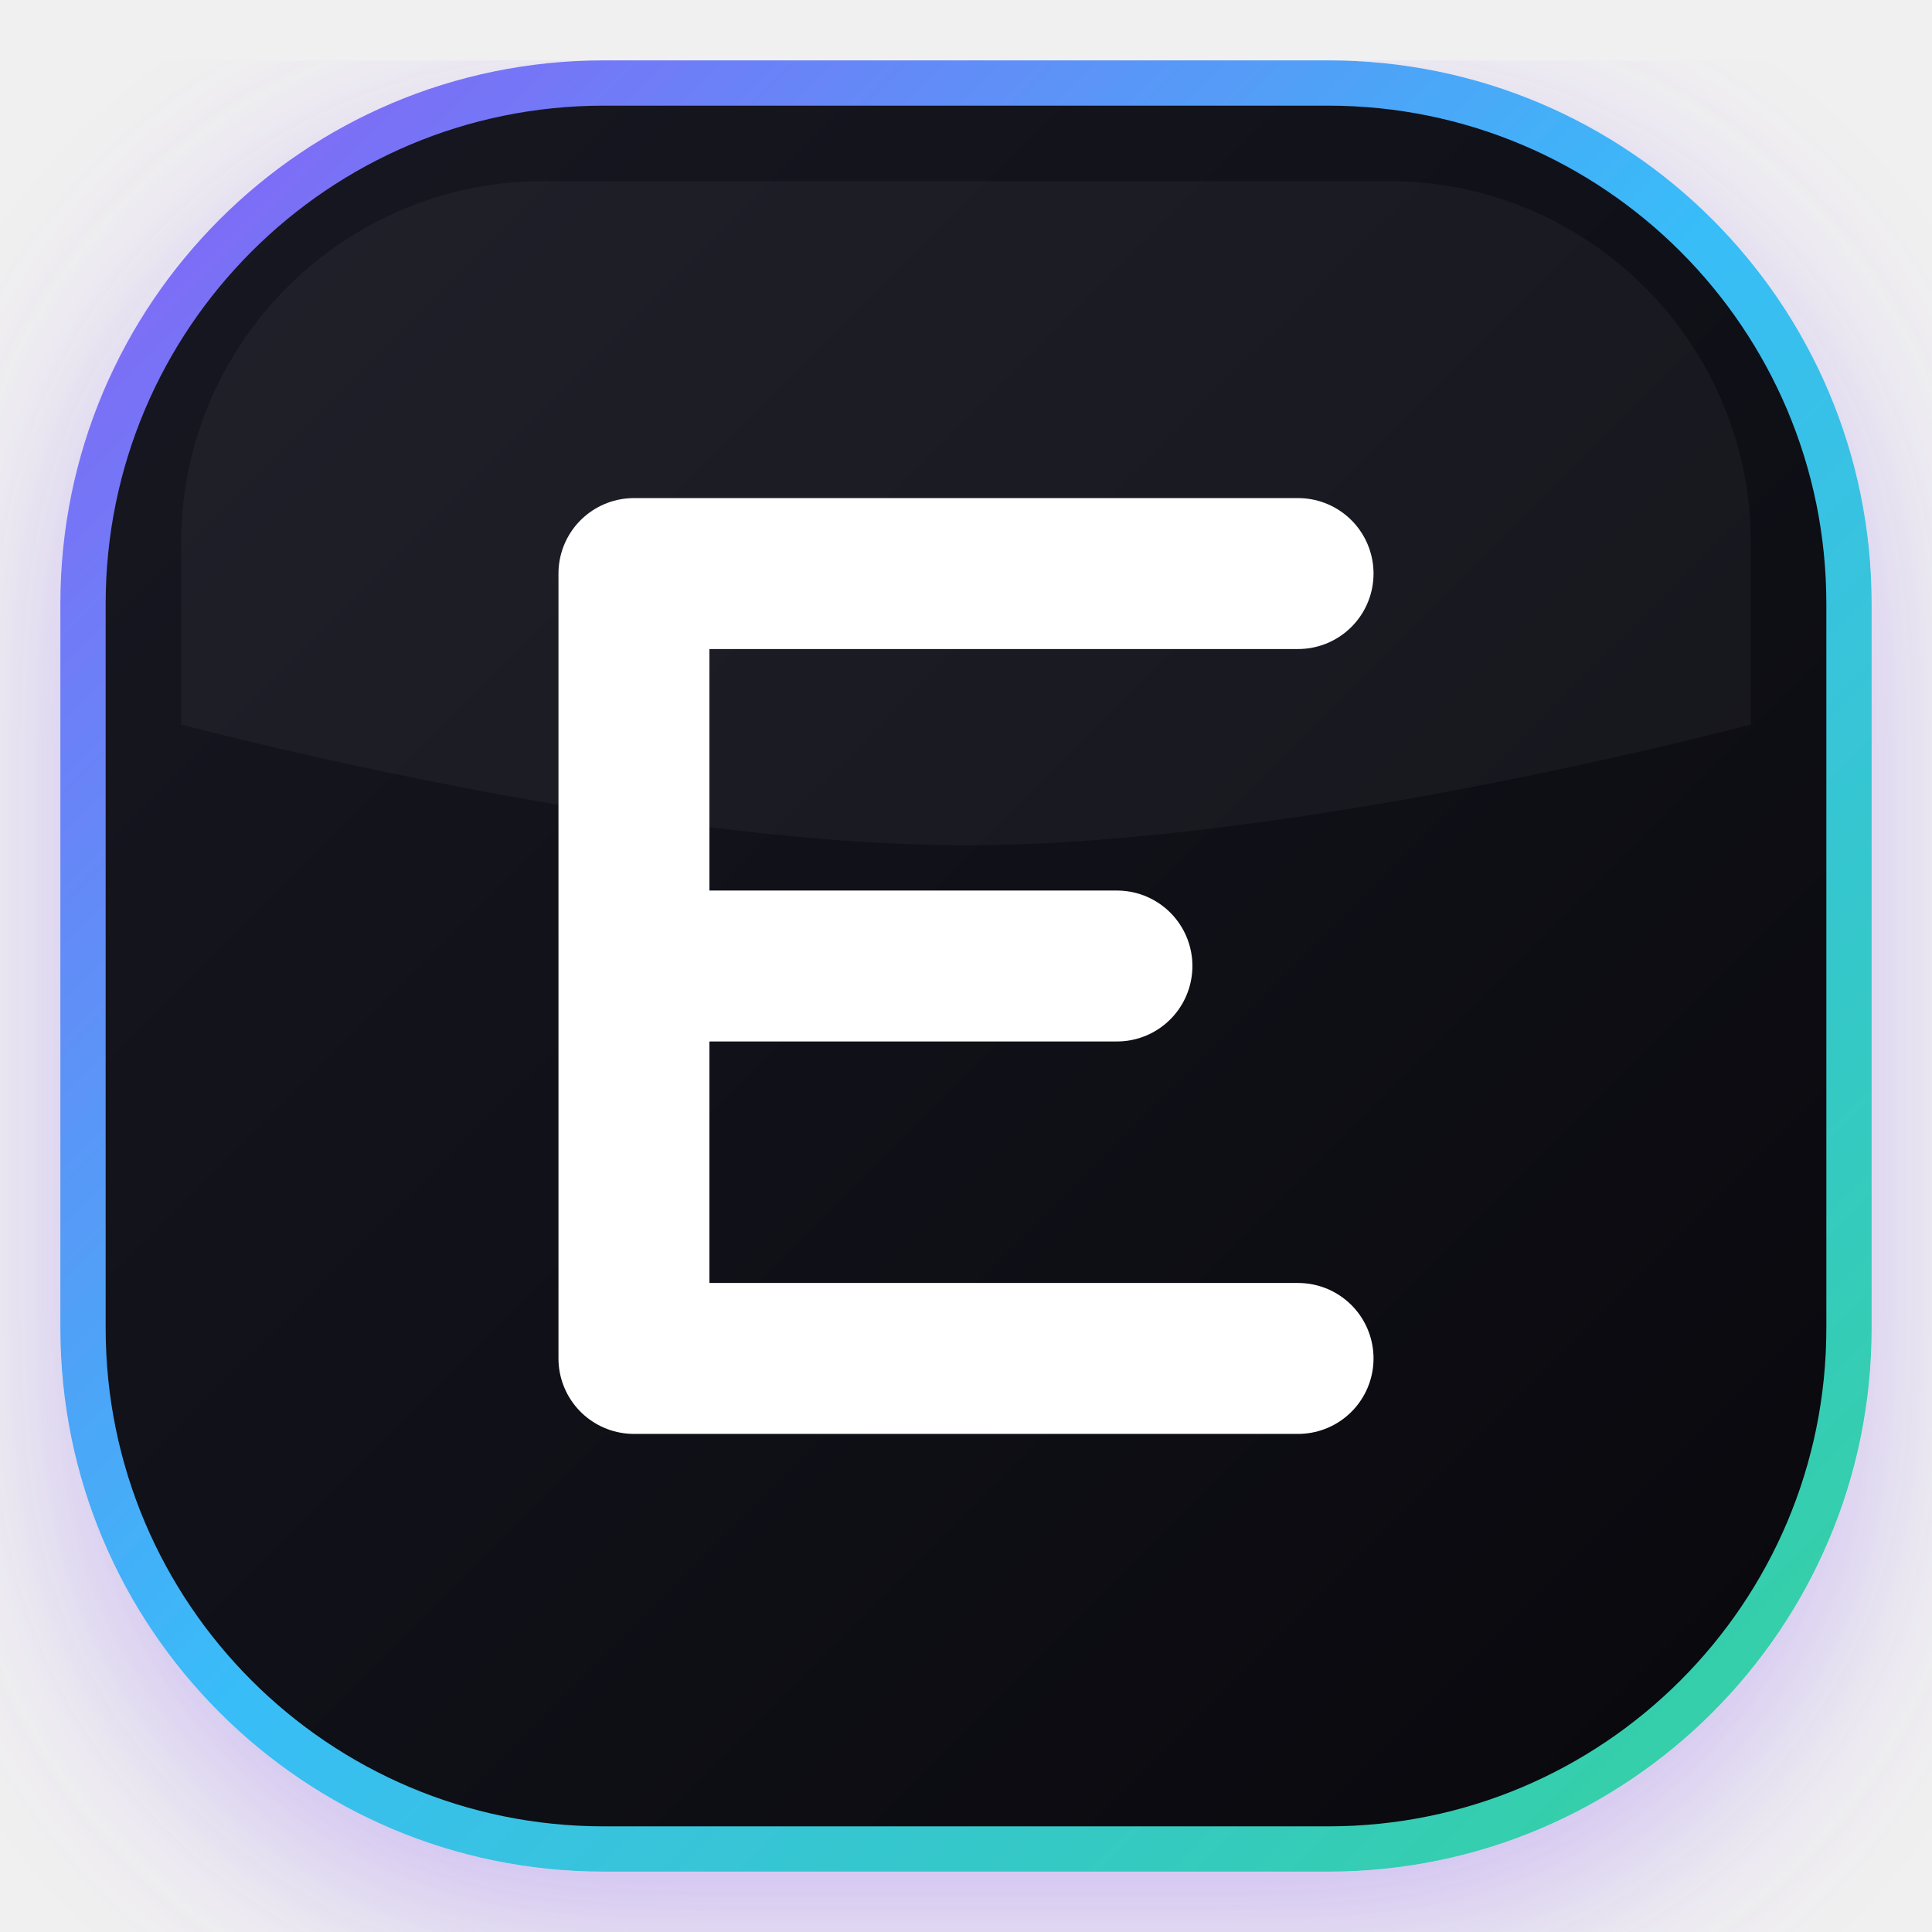
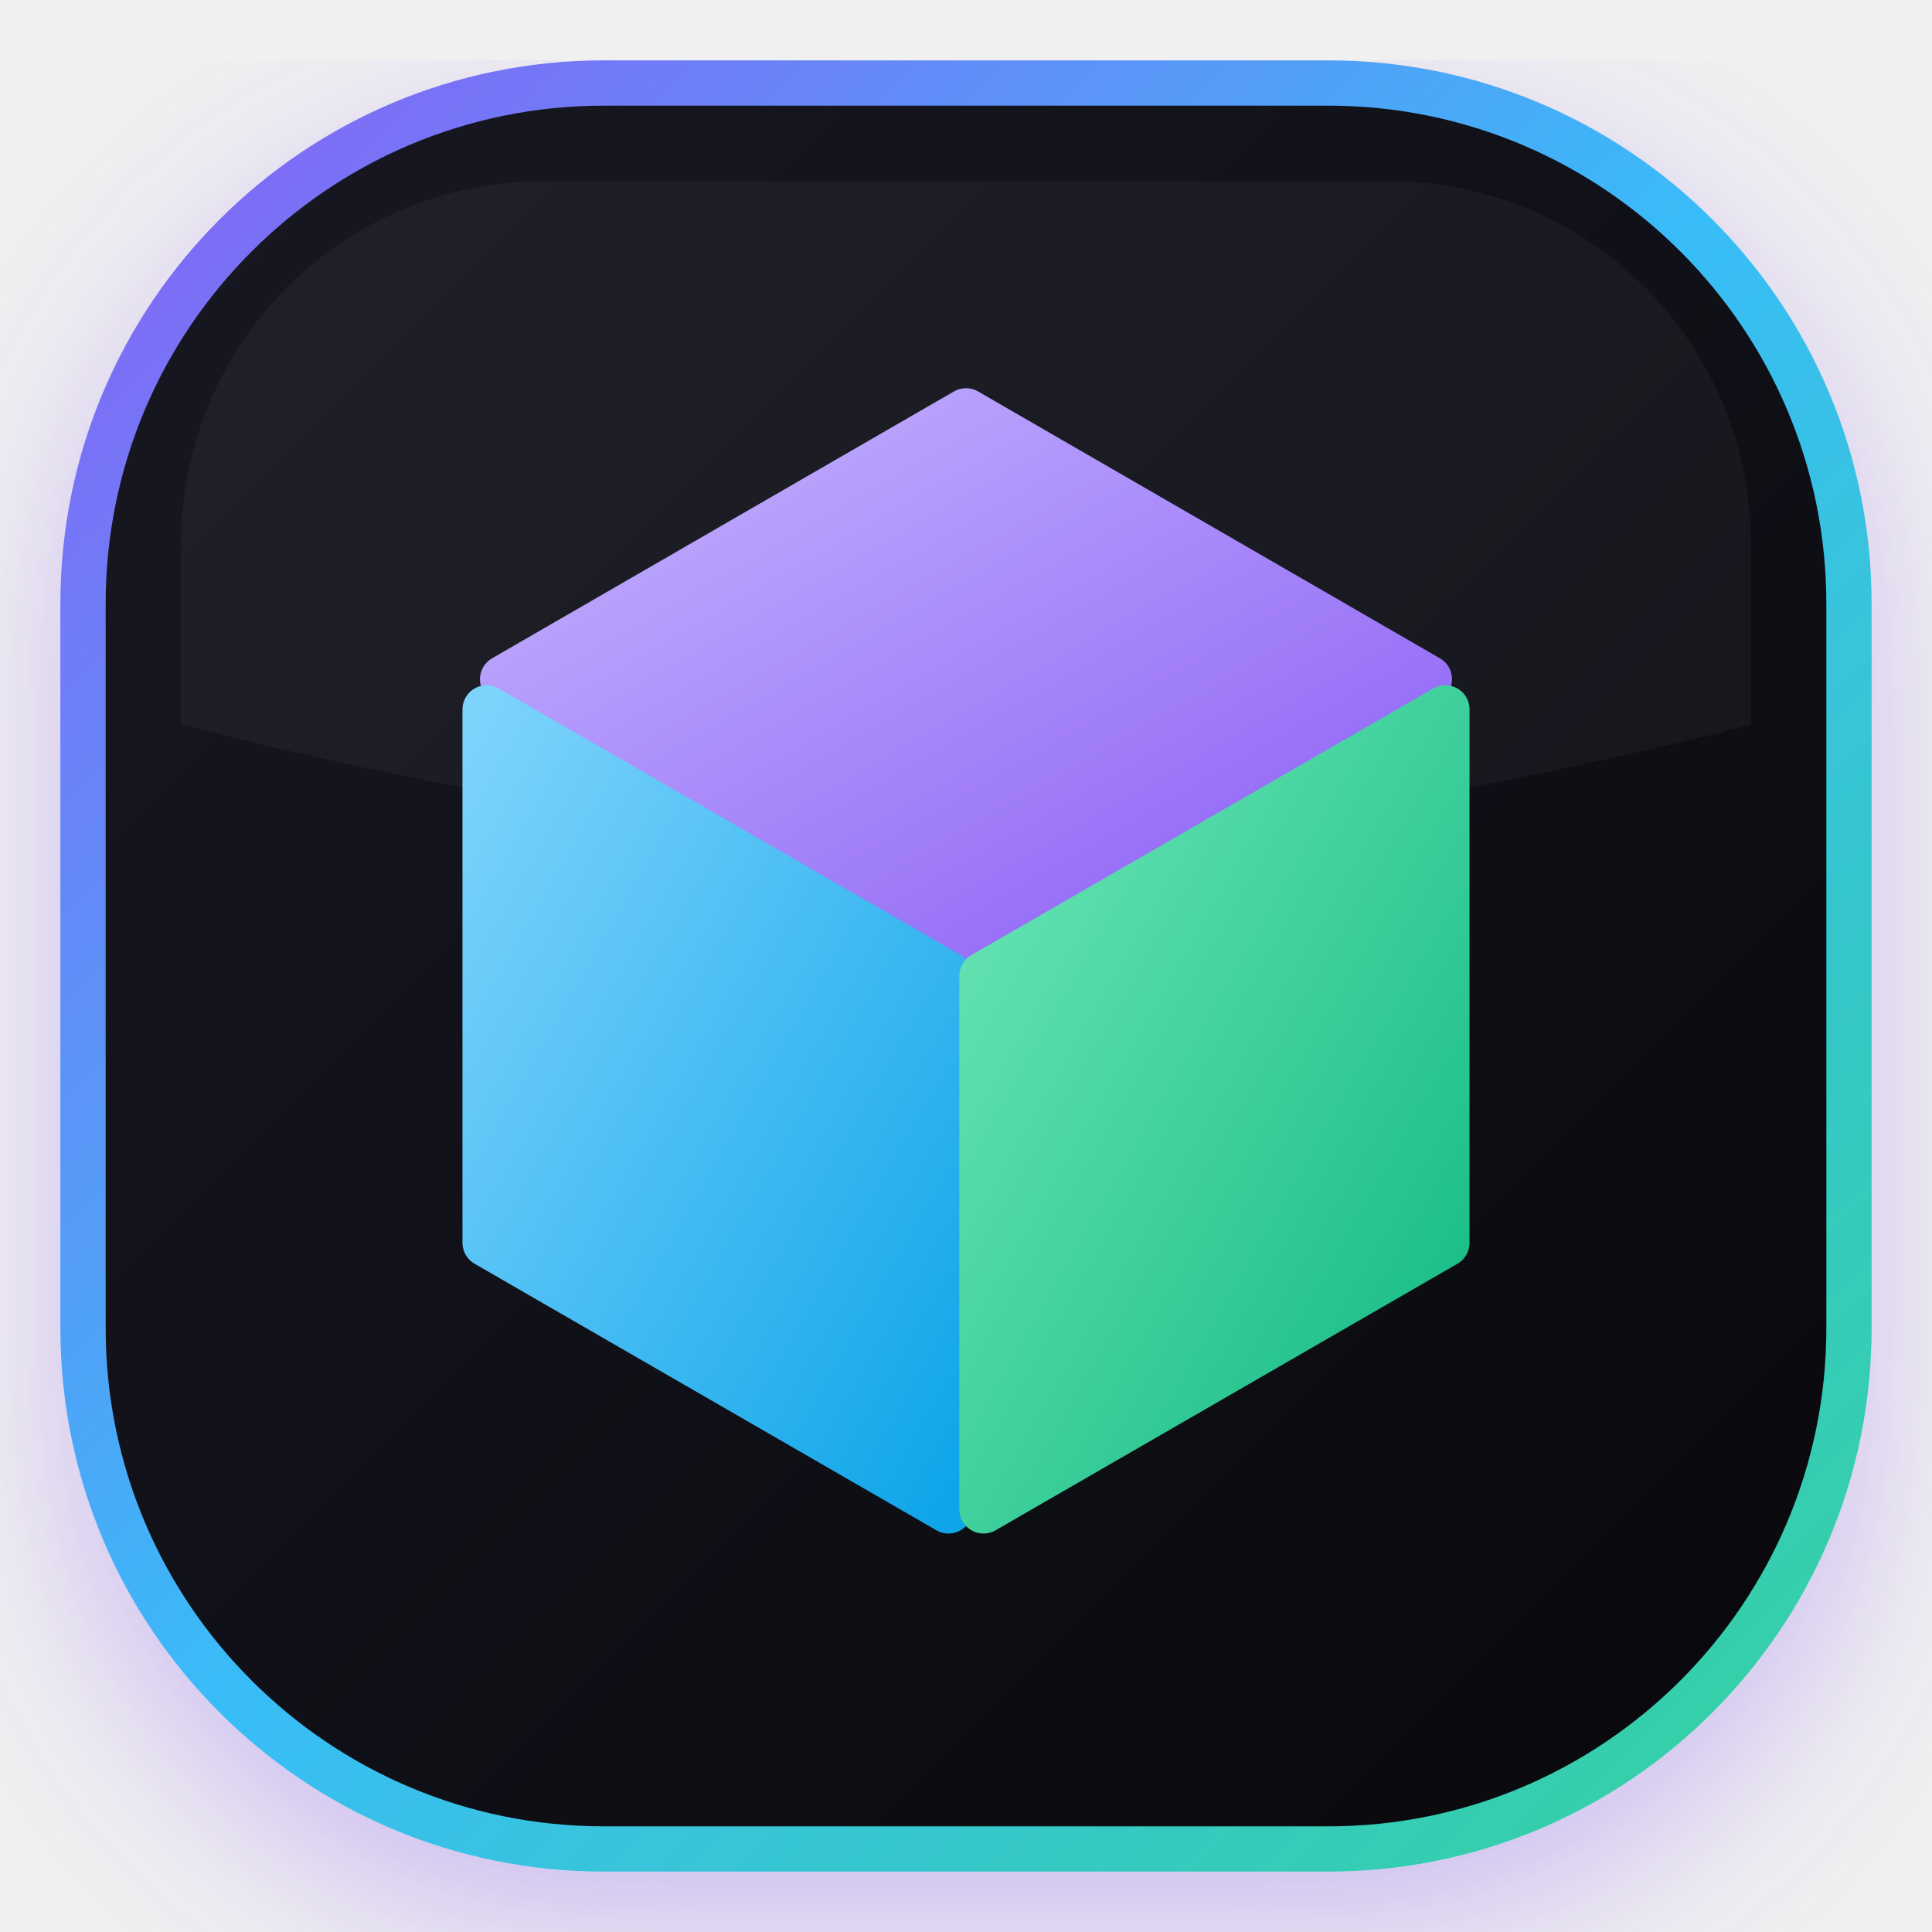
- <svg xmlns="http://www.w3.org/2000/svg" viewBox="0 0 64 64" role="img" aria-label="ETHONE OS" style="shape-rendering: geometricPrecision;">
+ <svg xmlns="http://www.w3.org/2000/svg" viewBox="0 0 64 64" role="img" aria-label="ETHONE" style="shape-rendering: geometricPrecision;">
  <defs>
    <linearGradient id="ethone-surface" x1="0%" y1="0%" x2="100%" y2="100%">
      <stop offset="0%" stop-color="#181822" />
      <stop offset="50%" stop-color="#101018" />
      <stop offset="100%" stop-color="#08080c" />
    </linearGradient>
    <linearGradient id="ethone-signal" x1="0%" y1="0%" x2="100%" y2="100%">
      <stop offset="0%" stop-color="#8b5cf6" />
      <stop offset="50%" stop-color="#38bdf8" />
      <stop offset="100%" stop-color="#34d399" />
    </linearGradient>
+     <linearGradient id="ethone-top" x1="0%" y1="0%" x2="100%" y2="100%">
+       <stop offset="0%" stop-color="#c4b5fd" />
+       <stop offset="100%" stop-color="#8b5cf6" />
+     </linearGradient>
+     <linearGradient id="ethone-left" x1="0%" y1="0%" x2="100%" y2="100%">
+       <stop offset="0%" stop-color="#7dd3fc" />
+       <stop offset="100%" stop-color="#0ea5e9" />
+     </linearGradient>
+     <linearGradient id="ethone-right" x1="0%" y1="0%" x2="100%" y2="100%">
+       <stop offset="0%" stop-color="#6ee7b7" />
+       <stop offset="100%" stop-color="#10b981" />
+     </linearGradient>
    <filter id="ethone-glow" x="-20%" y="-20%" width="140%" height="140%">
      <feDropShadow dx="0" dy="2" stdDeviation="3" flood-color="#8b5cf6" flood-opacity="0.35" />
    </filter>
  </defs>
  <rect x="2" y="2" width="60" height="60" rx="18" fill="url(#ethone-signal)" filter="url(#ethone-glow)" />
  <rect x="3.5" y="3.5" width="57" height="57" rx="16.5" fill="url(#ethone-surface)" />
  <path d="M6 18C6 11.373 11.373 6 18 6H46C52.627 6 58 11.373 58 18V24C58 24 43 28 32 28C21 28 6 24 6 24V18Z" fill="white" fill-opacity="0.04" />
-   <path d="M21 19v26m0-26h22M21 32h16M21 45h22" fill="none" stroke="#ffffff" stroke-width="5" stroke-linecap="round" stroke-linejoin="round" />
+   <polygon points="32.00,13.66 47.30,22.50 32.00,31.34 16.70,22.50" fill="url(#ethone-top)" stroke="url(#ethone-top)" stroke-width="1.6" stroke-linejoin="round" />
+   <polygon points="16.12,23.50 31.42,32.33 31.42,50.00 16.12,41.17" fill="url(#ethone-left)" stroke="url(#ethone-left)" stroke-width="1.6" stroke-linejoin="round" />
+   <polygon points="47.88,23.50 47.88,41.17 32.58,50.00 32.58,32.33" fill="url(#ethone-right)" stroke="url(#ethone-right)" stroke-width="1.6" stroke-linejoin="round" />
</svg>
